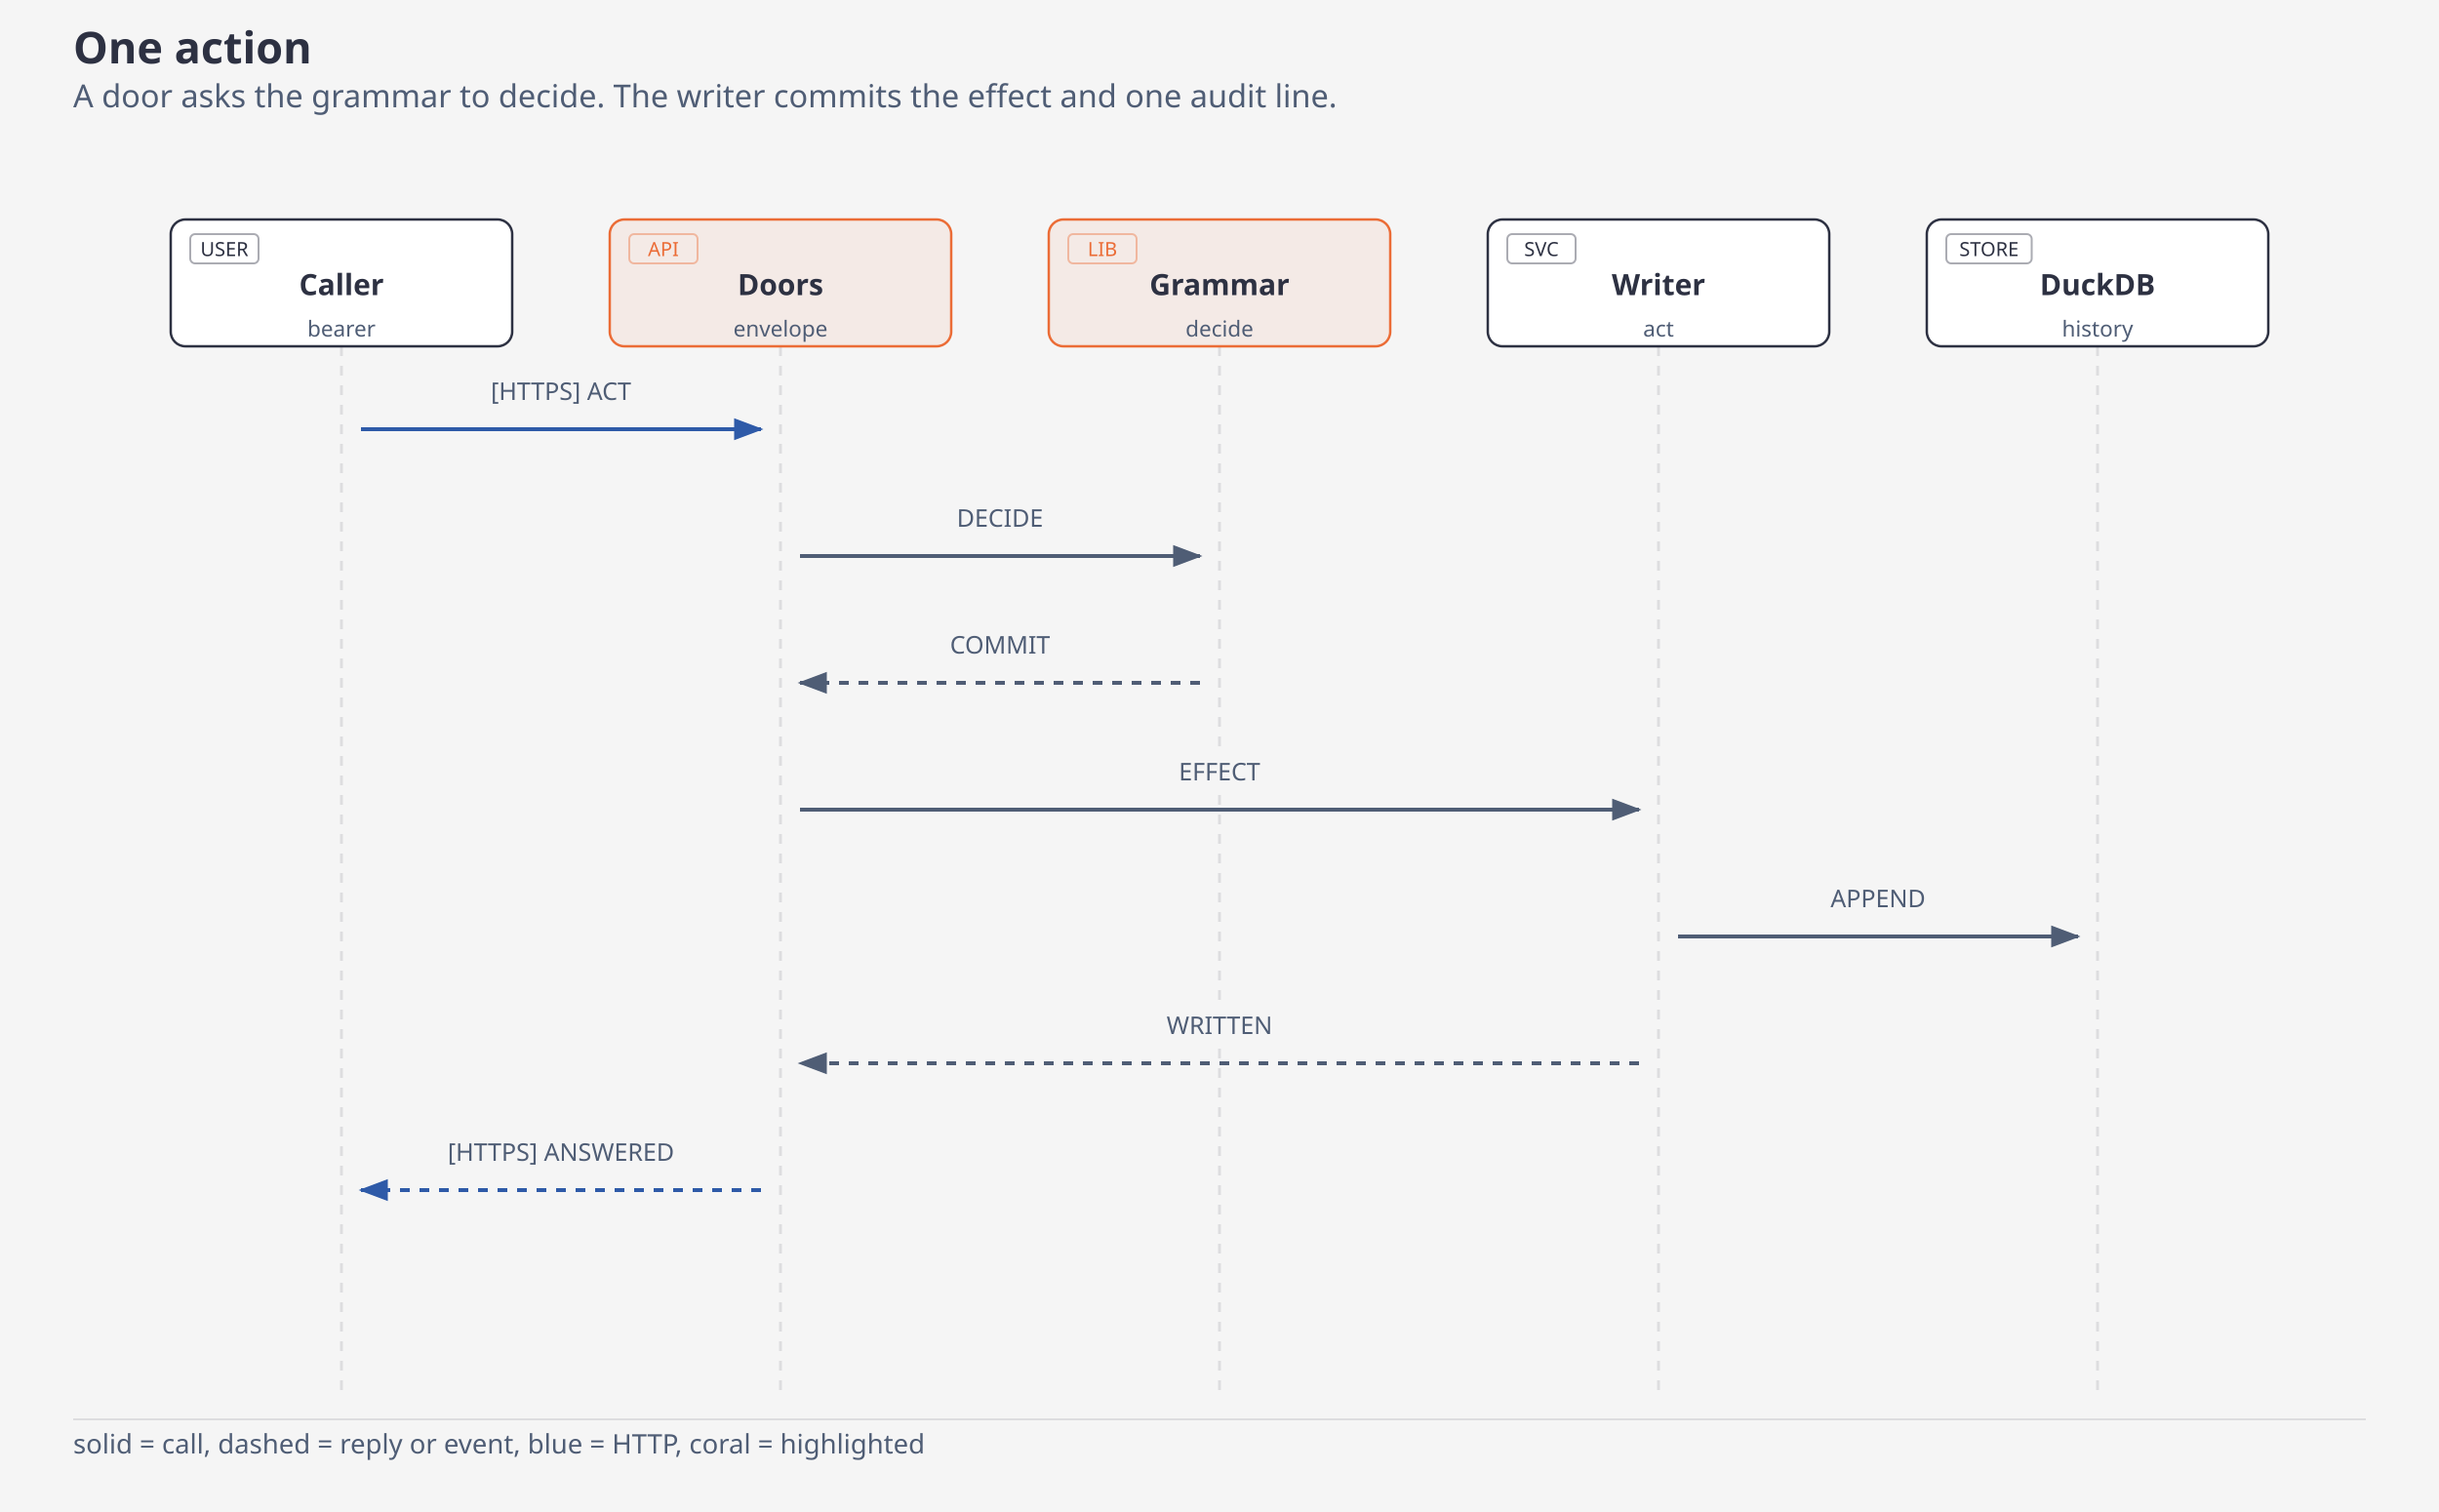
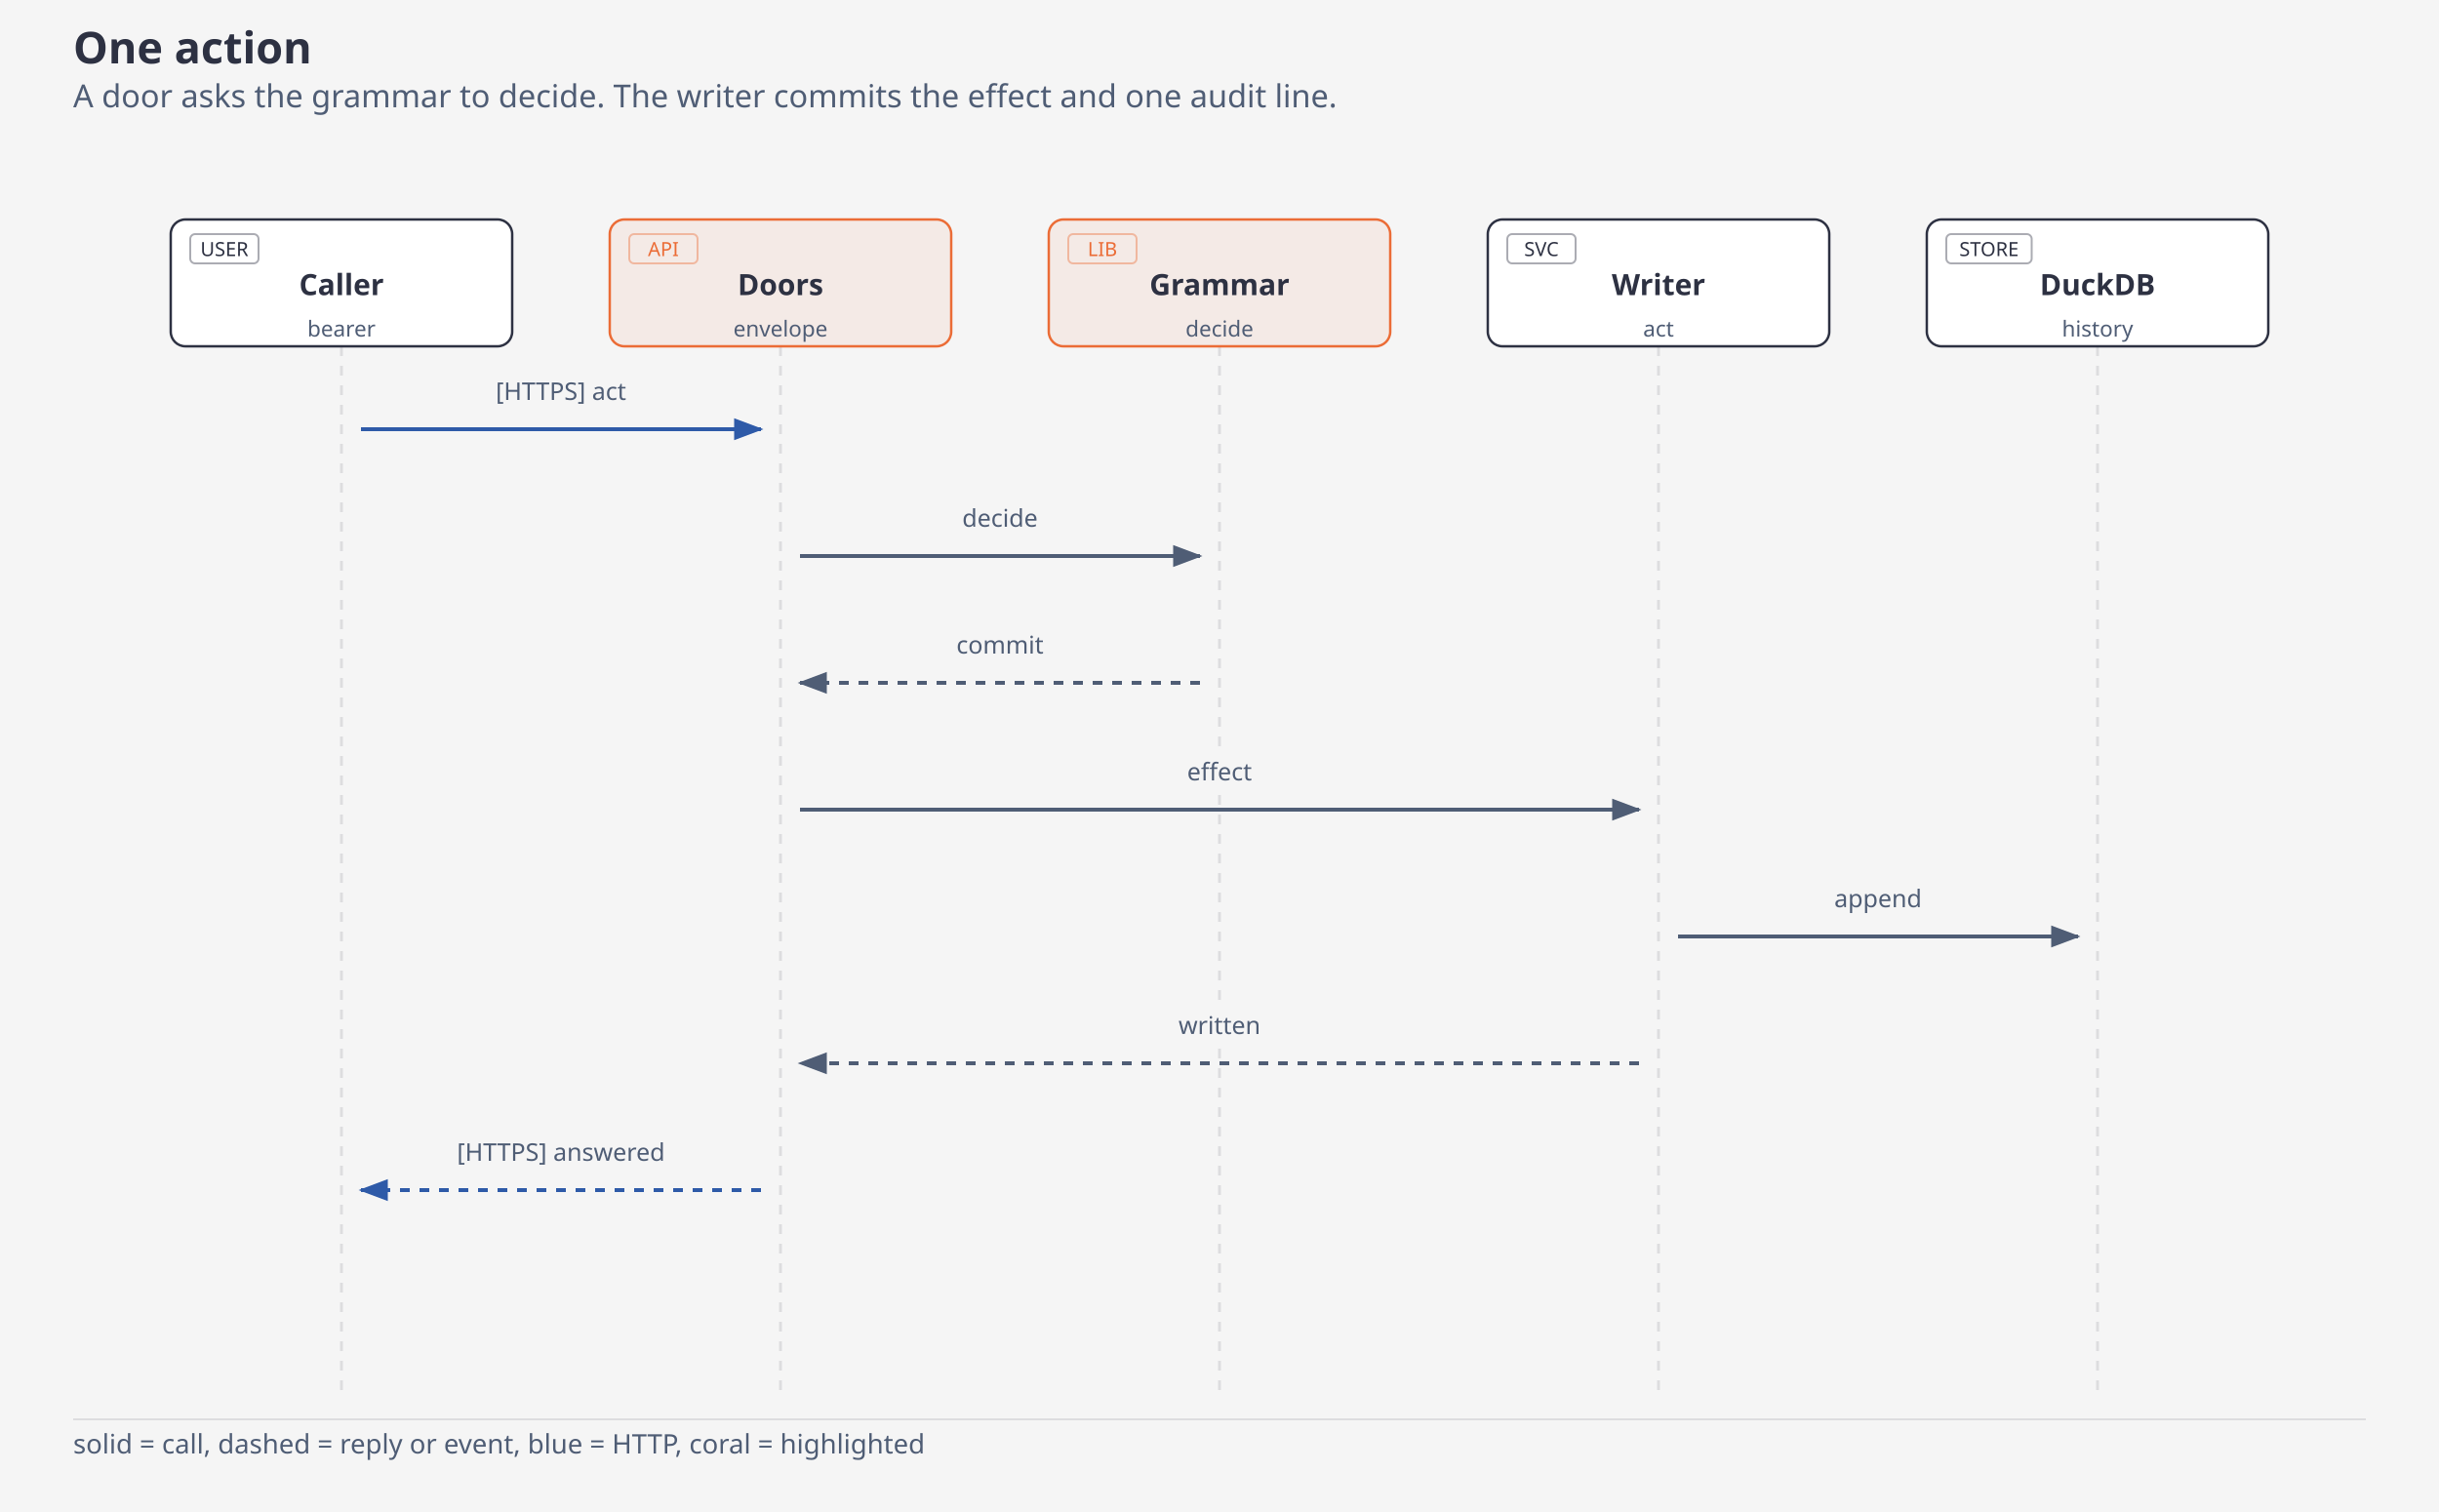
<svg xmlns="http://www.w3.org/2000/svg" role="graphics-document" aria-roledescription="sequence diagram" viewBox="0 0 1000 620" width="1000">
  <rect width="1000" height="620" fill="#f5f5f5" aria-hidden="true" />
  <defs>
    <marker id="a" markerWidth="12" markerHeight="9" refX="11" refY="4.5" orient="auto" markerUnits="userSpaceOnUse">
      <polygon points="0 0,12 4.5,0 9" fill="#4f5d75" />
    </marker>
    <marker id="aa" markerWidth="12" markerHeight="9" refX="11" refY="4.5" orient="auto" markerUnits="userSpaceOnUse">
      <polygon points="0 0,12 4.5,0 9" fill="#eb6c36" />
    </marker>
    <marker id="al" markerWidth="12" markerHeight="9" refX="11" refY="4.5" orient="auto" markerUnits="userSpaceOnUse">
      <polygon points="0 0,12 4.5,0 9" fill="#2e5aa8" />
    </marker>
    <marker id="ar" markerWidth="12" markerHeight="9" refX="11" refY="4.5" orient="auto" markerUnits="userSpaceOnUse">
      <polygon points="0 0,12 4.5,0 9" fill="#7a8399" />
    </marker>
  </defs>
  <text x="30" y="26" font-size="18" font-weight="600" font-family="system-ui, 'Segoe UI', sans-serif" fill="#2d3142">One action</text>
  <text x="30" y="44" font-size="13" font-family="system-ui, 'Segoe UI', sans-serif" fill="#4f5d75">A door asks the grammar to decide. The writer commits the effect and one audit line.</text>
  <line x1="140" y1="142" x2="140" y2="570" stroke="rgba(45,49,66,0.12)" stroke-width="1.2" stroke-dasharray="4,4" aria-hidden="true" />
  <line x1="320" y1="142" x2="320" y2="570" stroke="rgba(45,49,66,0.12)" stroke-width="1.2" stroke-dasharray="4,4" aria-hidden="true" />
  <line x1="500" y1="142" x2="500" y2="570" stroke="rgba(45,49,66,0.12)" stroke-width="1.2" stroke-dasharray="4,4" aria-hidden="true" />
  <line x1="680" y1="142" x2="680" y2="570" stroke="rgba(45,49,66,0.12)" stroke-width="1.2" stroke-dasharray="4,4" aria-hidden="true" />
  <line x1="860" y1="142" x2="860" y2="570" stroke="rgba(45,49,66,0.12)" stroke-width="1.2" stroke-dasharray="4,4" aria-hidden="true" />
  <line x1="148" y1="176" x2="312" y2="176" stroke="#2e5aa8" stroke-width="1.6" data-msg="act" data-msg-from="Caller" data-msg-to="Doors" marker-end="url(#al)" data-id="caller-&gt;doors:act" role="graphics-symbol" aria-roledescription="message" aria-label="1. Caller to Doors: act" />
  <rect x="189" y="152" width="82" height="16" rx="2" fill="#f5f5f5" aria-hidden="true" />
-   <text x="230" y="164" font-size="10" font-family="system-ui, 'Segoe UI', sans-serif" fill="#4f5d75" text-anchor="middle" aria-hidden="true">[HTTPS] ACT</text>
+   <text x="230" y="164" font-size="10" font-family="system-ui, 'Segoe UI', sans-serif" fill="#4f5d75" text-anchor="middle" aria-hidden="true">[HTTPS] act</text>
  <line x1="328" y1="228" x2="492" y2="228" stroke="#4f5d75" stroke-width="1.6" data-msg="decide" data-msg-from="Doors" data-msg-to="Grammar" marker-end="url(#a)" data-id="doors-&gt;grammar:decide" role="graphics-symbol" aria-roledescription="message" aria-label="2. Doors to Grammar: decide" />
  <rect x="385" y="204" width="50" height="16" rx="2" fill="#f5f5f5" aria-hidden="true" />
-   <text x="410" y="216" font-size="10" font-family="system-ui, 'Segoe UI', sans-serif" fill="#4f5d75" text-anchor="middle" aria-hidden="true">DECIDE</text>
+   <text x="410" y="216" font-size="10" font-family="system-ui, 'Segoe UI', sans-serif" fill="#4f5d75" text-anchor="middle" aria-hidden="true">decide</text>
  <line x1="492" y1="280" x2="328" y2="280" stroke="#4f5d75" stroke-width="1.6" stroke-dasharray="4,4" data-msg="commit" data-msg-from="Grammar" data-msg-to="Doors" marker-end="url(#a)" data-id="grammar-&gt;doors:commit" role="graphics-symbol" aria-roledescription="message" aria-label="3. Grammar to Doors: commit" />
  <rect x="385" y="256" width="50" height="16" rx="2" fill="#f5f5f5" aria-hidden="true" />
-   <text x="410" y="268" font-size="10" font-family="system-ui, 'Segoe UI', sans-serif" fill="#4f5d75" text-anchor="middle" aria-hidden="true">COMMIT</text>
+   <text x="410" y="268" font-size="10" font-family="system-ui, 'Segoe UI', sans-serif" fill="#4f5d75" text-anchor="middle" aria-hidden="true">commit</text>
  <line x1="328" y1="332" x2="672" y2="332" stroke="#4f5d75" stroke-width="1.6" data-msg="effect" data-msg-from="Doors" data-msg-to="Writer" marker-end="url(#a)" data-id="doors-&gt;writer:effect" role="graphics-symbol" aria-roledescription="message" aria-label="4. Doors to Writer: effect" />
  <rect x="475" y="308" width="50" height="16" rx="2" fill="#f5f5f5" aria-hidden="true" />
-   <text x="500" y="320" font-size="10" font-family="system-ui, 'Segoe UI', sans-serif" fill="#4f5d75" text-anchor="middle" aria-hidden="true">EFFECT</text>
+   <text x="500" y="320" font-size="10" font-family="system-ui, 'Segoe UI', sans-serif" fill="#4f5d75" text-anchor="middle" aria-hidden="true">effect</text>
  <line x1="688" y1="384" x2="852" y2="384" stroke="#4f5d75" stroke-width="1.6" data-msg="append" data-msg-from="Writer" data-msg-to="DuckDB" marker-end="url(#a)" data-id="writer-&gt;duck:append" role="graphics-symbol" aria-roledescription="message" aria-label="5. Writer to DuckDB: append" />
  <rect x="745" y="360" width="50" height="16" rx="2" fill="#f5f5f5" aria-hidden="true" />
-   <text x="770" y="372" font-size="10" font-family="system-ui, 'Segoe UI', sans-serif" fill="#4f5d75" text-anchor="middle" aria-hidden="true">APPEND</text>
+   <text x="770" y="372" font-size="10" font-family="system-ui, 'Segoe UI', sans-serif" fill="#4f5d75" text-anchor="middle" aria-hidden="true">append</text>
  <line x1="672" y1="436" x2="328" y2="436" stroke="#4f5d75" stroke-width="1.6" stroke-dasharray="4,4" data-msg="written" data-msg-from="Writer" data-msg-to="Doors" marker-end="url(#a)" data-id="writer-&gt;doors:written" role="graphics-symbol" aria-roledescription="message" aria-label="6. Writer to Doors: written" />
  <rect x="472" y="412" width="56" height="16" rx="2" fill="#f5f5f5" aria-hidden="true" />
-   <text x="500" y="424" font-size="10" font-family="system-ui, 'Segoe UI', sans-serif" fill="#4f5d75" text-anchor="middle" aria-hidden="true">WRITTEN</text>
+   <text x="500" y="424" font-size="10" font-family="system-ui, 'Segoe UI', sans-serif" fill="#4f5d75" text-anchor="middle" aria-hidden="true">written</text>
  <line x1="312" y1="488" x2="148" y2="488" stroke="#2e5aa8" stroke-width="1.6" stroke-dasharray="4,4" data-msg="answered" data-msg-from="Doors" data-msg-to="Caller" marker-end="url(#al)" data-id="doors-&gt;caller:answered" role="graphics-symbol" aria-roledescription="message" aria-label="7. Doors to Caller: answered" />
  <rect x="173" y="464" width="114" height="16" rx="2" fill="#f5f5f5" aria-hidden="true" />
-   <text x="230" y="476" font-size="10" font-family="system-ui, 'Segoe UI', sans-serif" fill="#4f5d75" text-anchor="middle" aria-hidden="true">[HTTPS] ANSWERED</text>
+   <text x="230" y="476" font-size="10" font-family="system-ui, 'Segoe UI', sans-serif" fill="#4f5d75" text-anchor="middle" aria-hidden="true">[HTTPS] answered</text>
  <rect x="70" y="90" width="140" height="52" rx="6" fill="#f5f5f5" aria-hidden="true" />
  <rect x="70" y="90" width="140" height="52" rx="6" fill="#ffffff" stroke="#2d3142" data-node="caller" data-label="Caller" role="graphics-symbol" aria-roledescription="actor" aria-label="Caller, bearer" />
  <rect x="78" y="96" width="28" height="12" rx="2" fill="none" stroke="#2d3142" stroke-opacity=".4" stroke-width=".8" aria-hidden="true" />
  <text x="92" y="105" font-size="8" font-family="system-ui, 'Segoe UI', sans-serif" fill="#2d3142" text-anchor="middle" aria-hidden="true">USER</text>
  <text x="140" y="121" font-size="12" font-weight="600" font-family="system-ui, 'Segoe UI', sans-serif" fill="#2d3142" text-anchor="middle" aria-hidden="true">Caller</text>
  <text x="140" y="138" font-size="9" font-family="system-ui, 'Segoe UI', sans-serif" fill="#4f5d75" text-anchor="middle" aria-hidden="true">bearer</text>
  <rect x="250" y="90" width="140" height="52" rx="6" fill="#f5f5f5" aria-hidden="true" />
  <rect x="250" y="90" width="140" height="52" rx="6" fill="rgba(235,108,54,0.08)" stroke="#eb6c36" data-node="doors" data-label="Doors" role="graphics-symbol" aria-roledescription="actor" aria-label="Doors, envelope" />
  <rect x="258" y="96" width="28" height="12" rx="2" fill="none" stroke="#eb6c36" stroke-opacity=".4" stroke-width=".8" aria-hidden="true" />
  <text x="272" y="105" font-size="8" font-family="system-ui, 'Segoe UI', sans-serif" fill="#eb6c36" text-anchor="middle" aria-hidden="true">API</text>
  <text x="320" y="121" font-size="12" font-weight="600" font-family="system-ui, 'Segoe UI', sans-serif" fill="#2d3142" text-anchor="middle" aria-hidden="true">Doors</text>
  <text x="320" y="138" font-size="9" font-family="system-ui, 'Segoe UI', sans-serif" fill="#4f5d75" text-anchor="middle" aria-hidden="true">envelope</text>
  <rect x="430" y="90" width="140" height="52" rx="6" fill="#f5f5f5" aria-hidden="true" />
  <rect x="430" y="90" width="140" height="52" rx="6" fill="rgba(235,108,54,0.08)" stroke="#eb6c36" data-node="grammar" data-label="Grammar" role="graphics-symbol" aria-roledescription="actor" aria-label="Grammar, decide" />
  <rect x="438" y="96" width="28" height="12" rx="2" fill="none" stroke="#eb6c36" stroke-opacity=".4" stroke-width=".8" aria-hidden="true" />
  <text x="452" y="105" font-size="8" font-family="system-ui, 'Segoe UI', sans-serif" fill="#eb6c36" text-anchor="middle" aria-hidden="true">LIB</text>
  <text x="500" y="121" font-size="12" font-weight="600" font-family="system-ui, 'Segoe UI', sans-serif" fill="#2d3142" text-anchor="middle" aria-hidden="true">Grammar</text>
  <text x="500" y="138" font-size="9" font-family="system-ui, 'Segoe UI', sans-serif" fill="#4f5d75" text-anchor="middle" aria-hidden="true">decide</text>
  <rect x="610" y="90" width="140" height="52" rx="6" fill="#f5f5f5" aria-hidden="true" />
  <rect x="610" y="90" width="140" height="52" rx="6" fill="#ffffff" stroke="#2d3142" data-node="writer" data-label="Writer" role="graphics-symbol" aria-roledescription="actor" aria-label="Writer, act" />
  <rect x="618" y="96" width="28" height="12" rx="2" fill="none" stroke="#2d3142" stroke-opacity=".4" stroke-width=".8" aria-hidden="true" />
  <text x="632" y="105" font-size="8" font-family="system-ui, 'Segoe UI', sans-serif" fill="#2d3142" text-anchor="middle" aria-hidden="true">SVC</text>
  <text x="680" y="121" font-size="12" font-weight="600" font-family="system-ui, 'Segoe UI', sans-serif" fill="#2d3142" text-anchor="middle" aria-hidden="true">Writer</text>
  <text x="680" y="138" font-size="9" font-family="system-ui, 'Segoe UI', sans-serif" fill="#4f5d75" text-anchor="middle" aria-hidden="true">act</text>
  <rect x="790" y="90" width="140" height="52" rx="6" fill="#f5f5f5" aria-hidden="true" />
  <rect x="790" y="90" width="140" height="52" rx="6" fill="#ffffff" stroke="#2d3142" data-node="duck" data-label="DuckDB" role="graphics-symbol" aria-roledescription="actor" aria-label="DuckDB, history" />
  <rect x="798" y="96" width="35" height="12" rx="2" fill="none" stroke="#2d3142" stroke-opacity=".4" stroke-width=".8" aria-hidden="true" />
  <text x="815.5" y="105" font-size="8" font-family="system-ui, 'Segoe UI', sans-serif" fill="#2d3142" text-anchor="middle" aria-hidden="true">STORE</text>
  <text x="860" y="121" font-size="12" font-weight="600" font-family="system-ui, 'Segoe UI', sans-serif" fill="#2d3142" text-anchor="middle" aria-hidden="true">DuckDB</text>
  <text x="860" y="138" font-size="9" font-family="system-ui, 'Segoe UI', sans-serif" fill="#4f5d75" text-anchor="middle" aria-hidden="true">history</text>
  <line x1="30" y1="582" x2="970" y2="582" stroke="rgba(45,49,66,0.12)" stroke-width=".8" aria-hidden="true" />
  <text x="30" y="596" font-size="11" font-family="system-ui, 'Segoe UI', sans-serif" fill="#4f5d75">solid = call, dashed = reply or event, blue = HTTP, coral = highlighted</text>
</svg>
